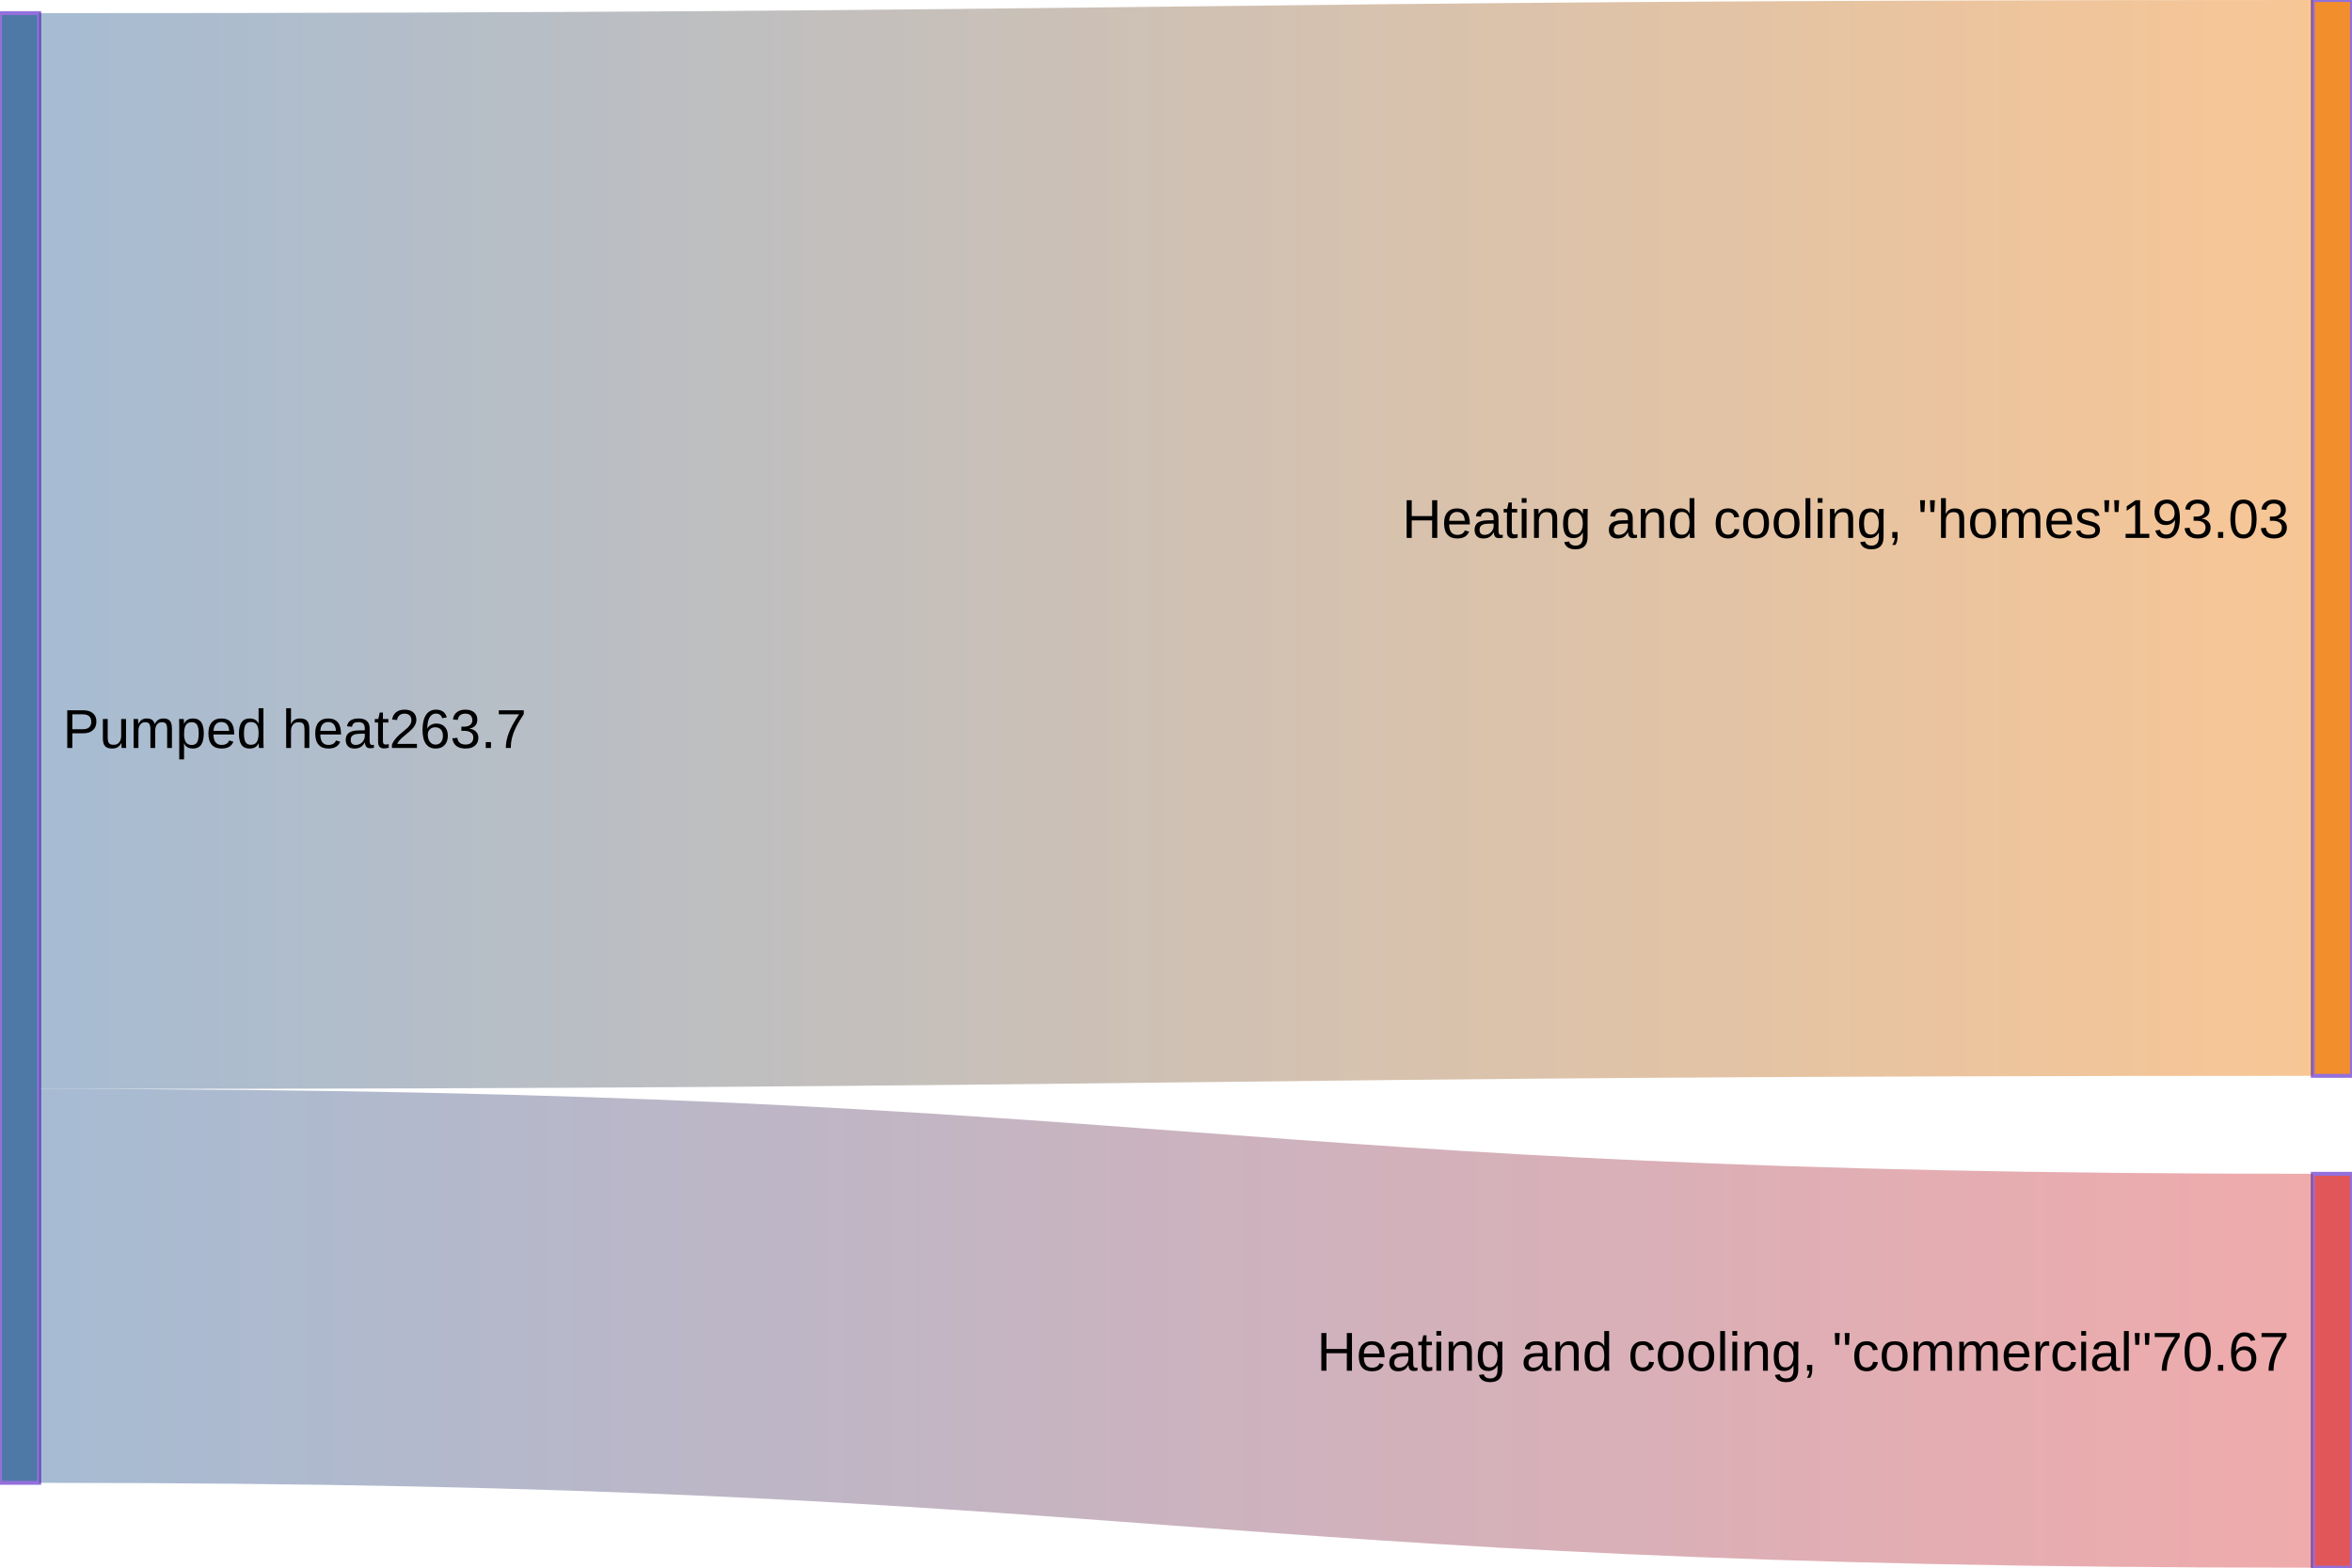
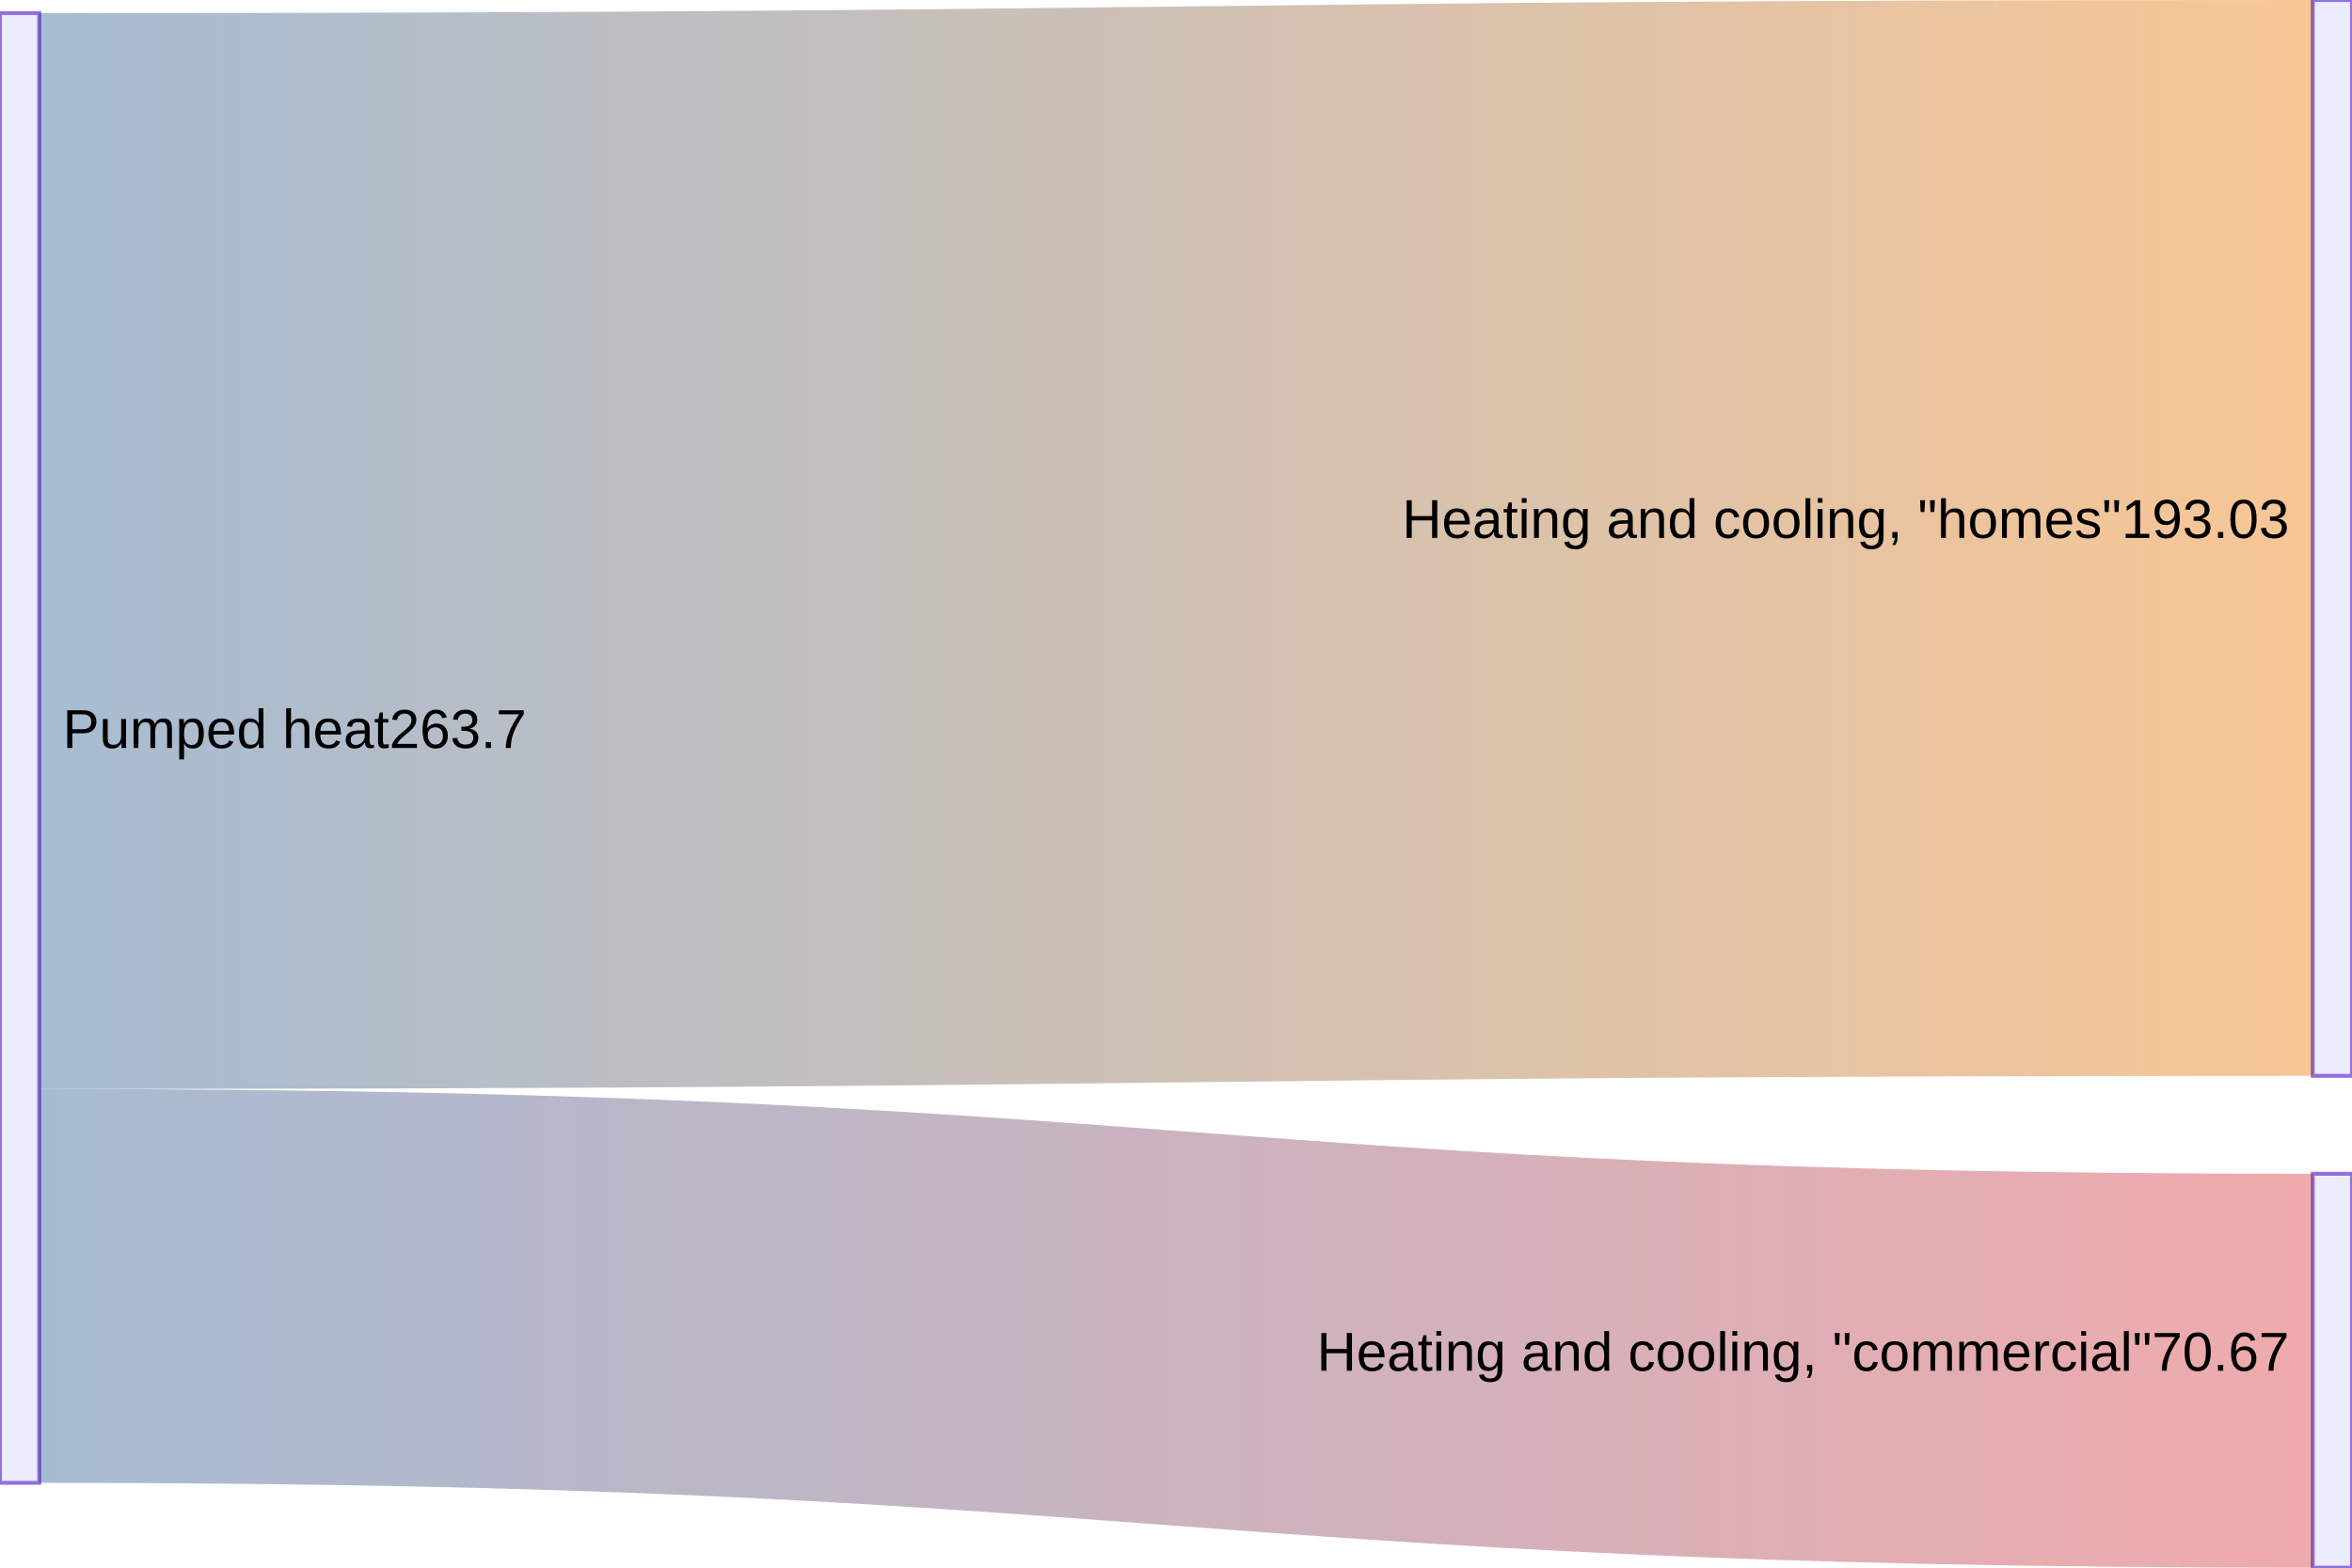
<svg xmlns="http://www.w3.org/2000/svg" width="600" height="400" viewBox="0 0 600 400" class="mermaid">
  <style>

.mermaid {
  font-family: trebuchet ms, verdana, arial, sans-serif;
  font-size: 16px;
}

.node rect,
.node polygon,
.node circle,
.node ellipse,
.node path {
  fill: #ECECFF;
  stroke: #9370DB;
  stroke-width: 1px;
}

.node line {
  stroke: #9370DB;
  stroke-width: 1px;
}

.node .label {
  fill: #333333;
}

.node text {
  fill: #333333;
  font-family: trebuchet ms, verdana, arial, sans-serif;
  font-size: 16px;
}

.edge-path {
  fill: none;
  stroke: #333333;
  stroke-width: 1px;
}

.edge-label {
  fill: #333333;
  font-family: trebuchet ms, verdana, arial, sans-serif;
}

.edge-label-bg {
  fill: rgba(232, 232, 232, 0.8);
}

.subgraph {
  fill: #ffffde;
  stroke: #aaaa33;
  stroke-width: 1px;
}

.subgraph-title {
  fill: #333333;
  font-weight: bold;
}

.cluster rect {
  fill: #ffffde;
  stroke: #aaaa33;
  stroke-width: 1px;
  rx: 5px;
  ry: 5px;
}

.cluster-label {
  fill: #333333;
  font-family: trebuchet ms, verdana, arial, sans-serif;
  font-size: 16px;
  font-weight: bold;
}

marker path {
  fill: #333333;
  stroke: #333333;
}


.sankey-node {
  stroke: none;
}

.sankey-link {
  stroke-opacity: 0.5;
}

.sankey-label {
  fill: #333333;
  font-family: trebuchet ms, verdana, arial, sans-serif;
}

.link {
  mix-blend-mode: multiply;
}

  </style>
  <defs>
    <linearGradient id="linearGradient-1" gradientUnits="userSpaceOnUse" x1="10" x2="590">
      <stop offset="0%" stop-color="#4e79a7" />
      <stop offset="100%" stop-color="#f28e2c" />
    </linearGradient>
    <linearGradient id="linearGradient-2" gradientUnits="userSpaceOnUse" x1="10" x2="590">
      <stop offset="0%" stop-color="#4e79a7" />
      <stop offset="100%" stop-color="#e15759" />
    </linearGradient>
  </defs>
  <g class="root">
    <g class="clusters">

    </g>
    <g class="edgePaths">

    </g>
    <g class="edgeLabels">

    </g>
    <g class="nodes">

    </g>
    <g class="nodes">
-       <g class="node" id="node-1" transform="translate(0,3.350044)" y="3.35" x="0">
-         <rect x="0" y="0" width="10" height="375" class="sankey-node" style="fill: #4e79a7" />
+       <g class="node" x="0" y="3.35" id="node-1" transform="translate(0,3.350044)">
+         <rect x="0" y="0" width="10" height="375" fill="#4e79a7" />
      </g>
-       <g class="node" y="0" id="node-2" x="590" transform="translate(590,0)">
-         <rect x="0" y="0" width="10" height="274.499" class="sankey-node" style="fill: #f28e2c" />
+       <g class="node" id="node-2" x="590" transform="translate(590,0)" y="0">
+         <rect x="0" y="0" width="10" height="274.499" fill="#f28e2c" />
      </g>
-       <g class="node" y="299.499" id="node-3" transform="translate(590,299.4987)" x="590">
-         <rect x="0" y="0" width="10" height="100.501" class="sankey-node" style="fill: #e15759" />
+       <g class="node" x="590" id="node-3" transform="translate(590,299.4987)" y="299.499">
+         <rect x="0" y="0" width="10" height="100.501" fill="#e15759" />
      </g>
    </g>
    <g class="node-labels" font-size="14">
      <text x="16" y="190.85" dy="0em" text-anchor="start">Pumped heat
263.7</text>
      <text x="584" y="137.249" dy="0em" text-anchor="end">Heating and cooling, "homes"
193.03</text>
      <text x="584" y="349.749" dy="0em" text-anchor="end">Heating and cooling, "commercial"
70.67</text>
    </g>
-     <g class="links" fill="none" stroke-opacity="0.5">
+     <g class="links" stroke-opacity="0.5" fill="none">
      <g class="link" style="mix-blend-mode: multiply">
-         <path d="M10,140.599 C300,140.599 300,137.249 590,137.249" stroke-width="274.499" stroke="url(#linearGradient-1)" />
+         <path d="M10,140.599 C300,140.599 300,137.249 590,137.249" stroke="url(#linearGradient-1)" stroke-width="274.499" />
      </g>
      <g class="link" style="mix-blend-mode: multiply">
        <path d="M10,328.099 C300,328.099 300,349.749 590,349.749" stroke="url(#linearGradient-2)" stroke-width="100.501" />
      </g>
    </g>
  </g>
</svg>
